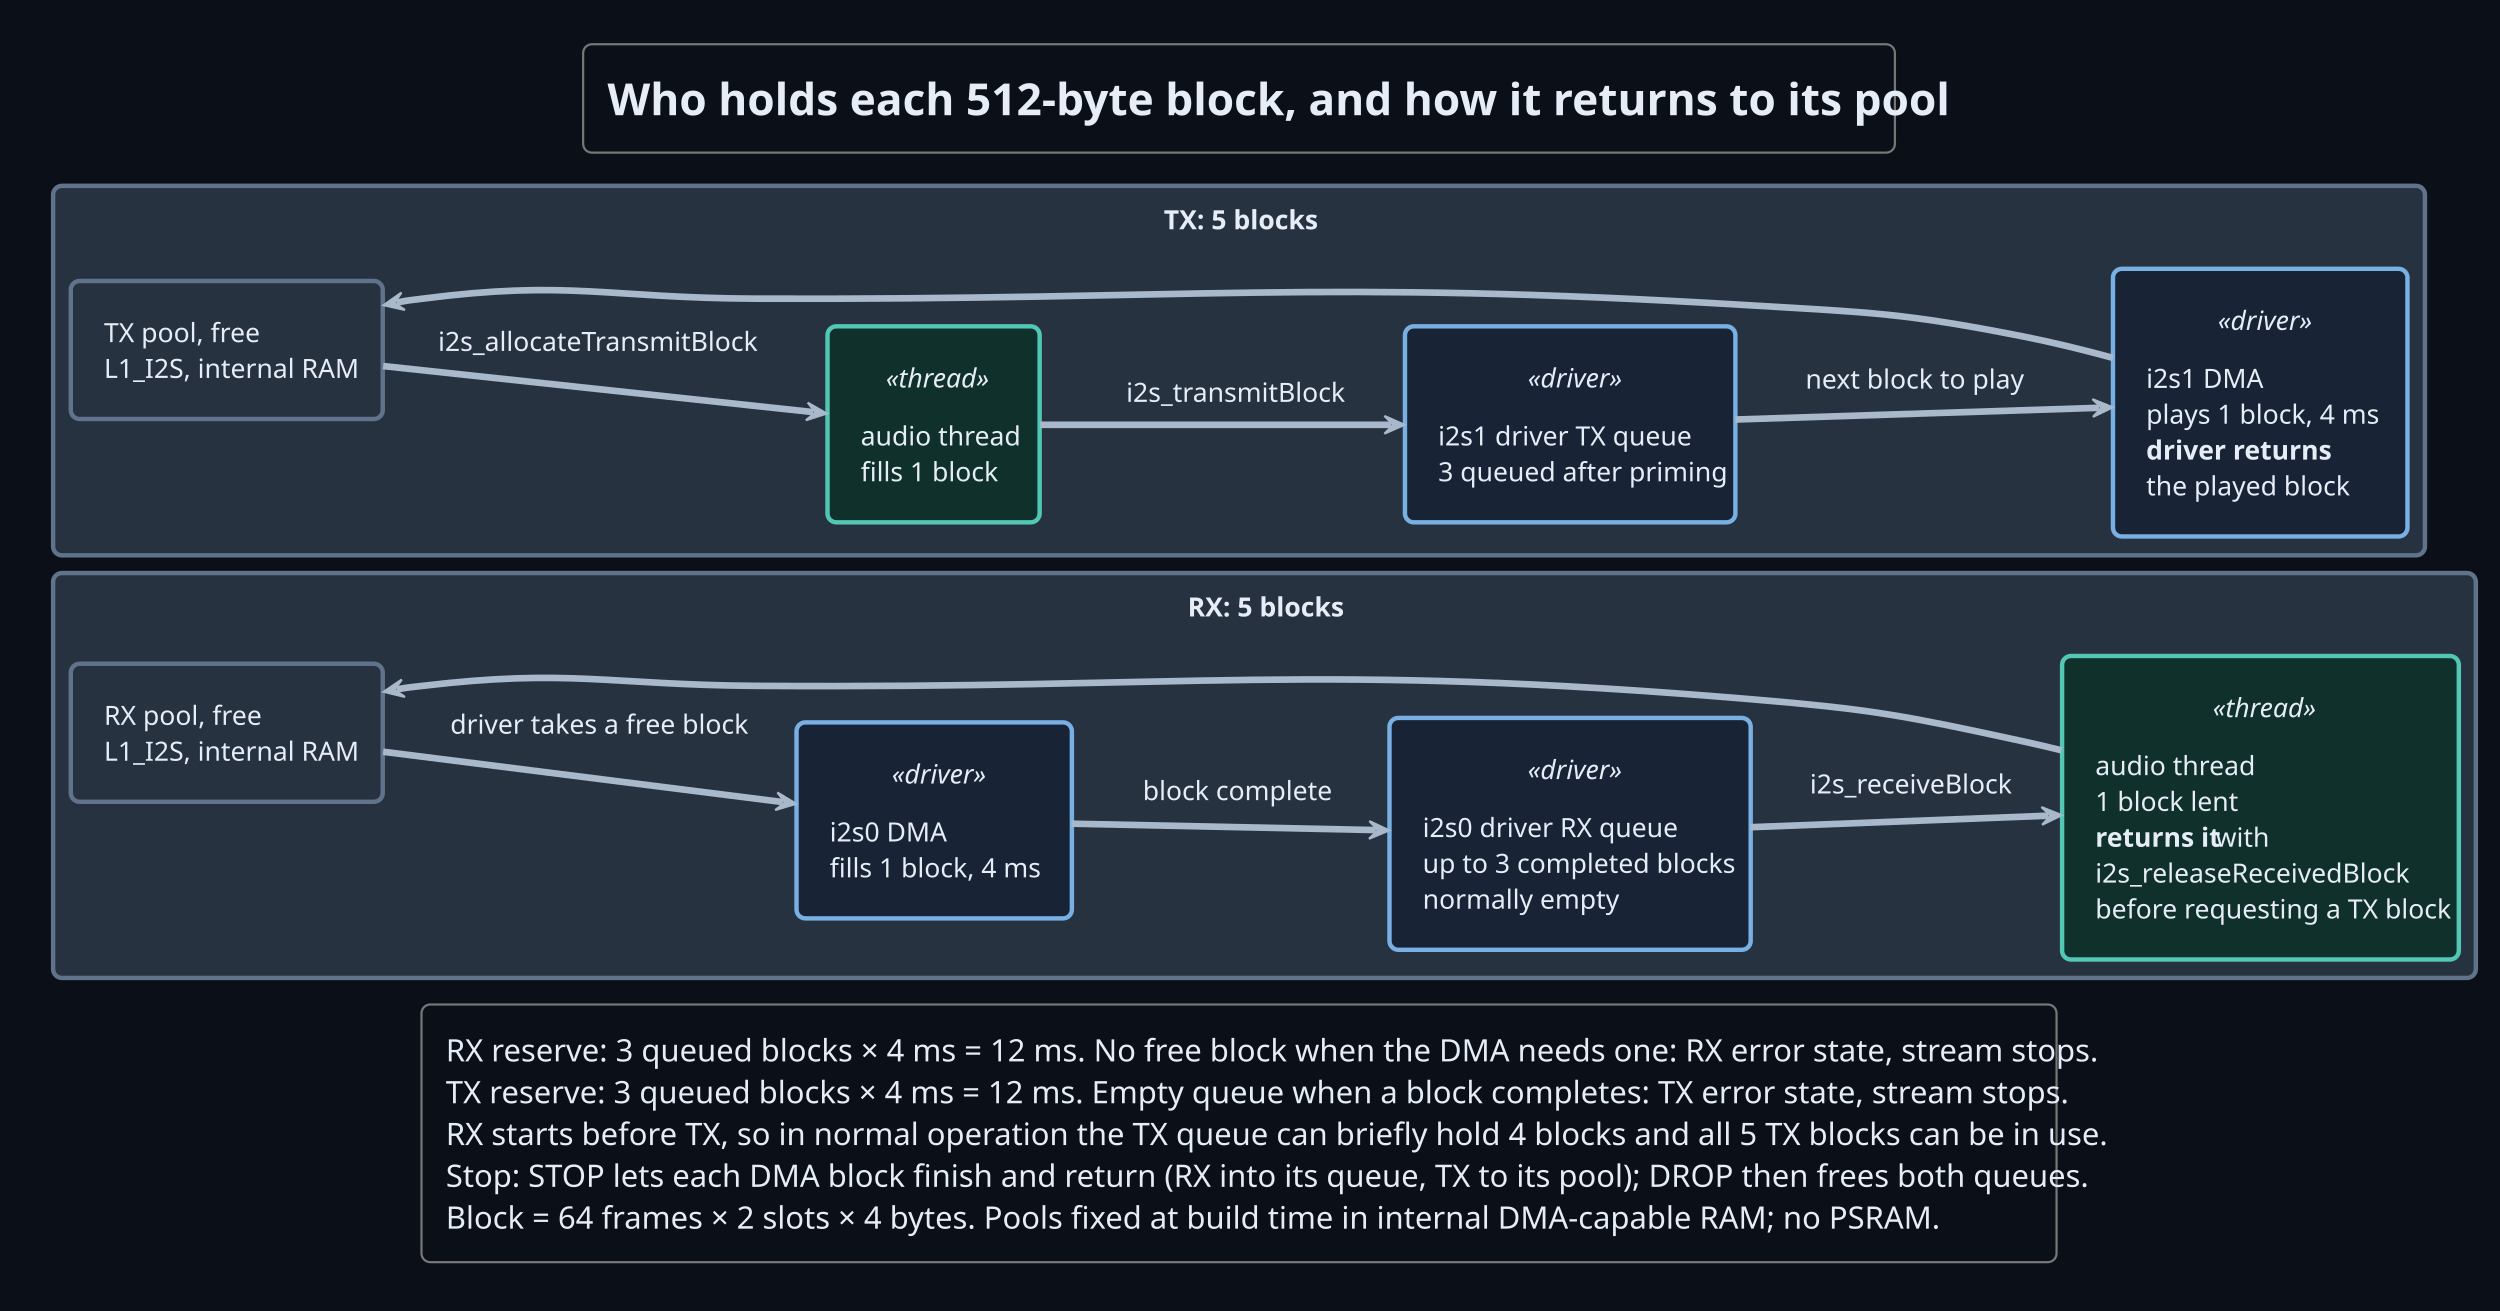
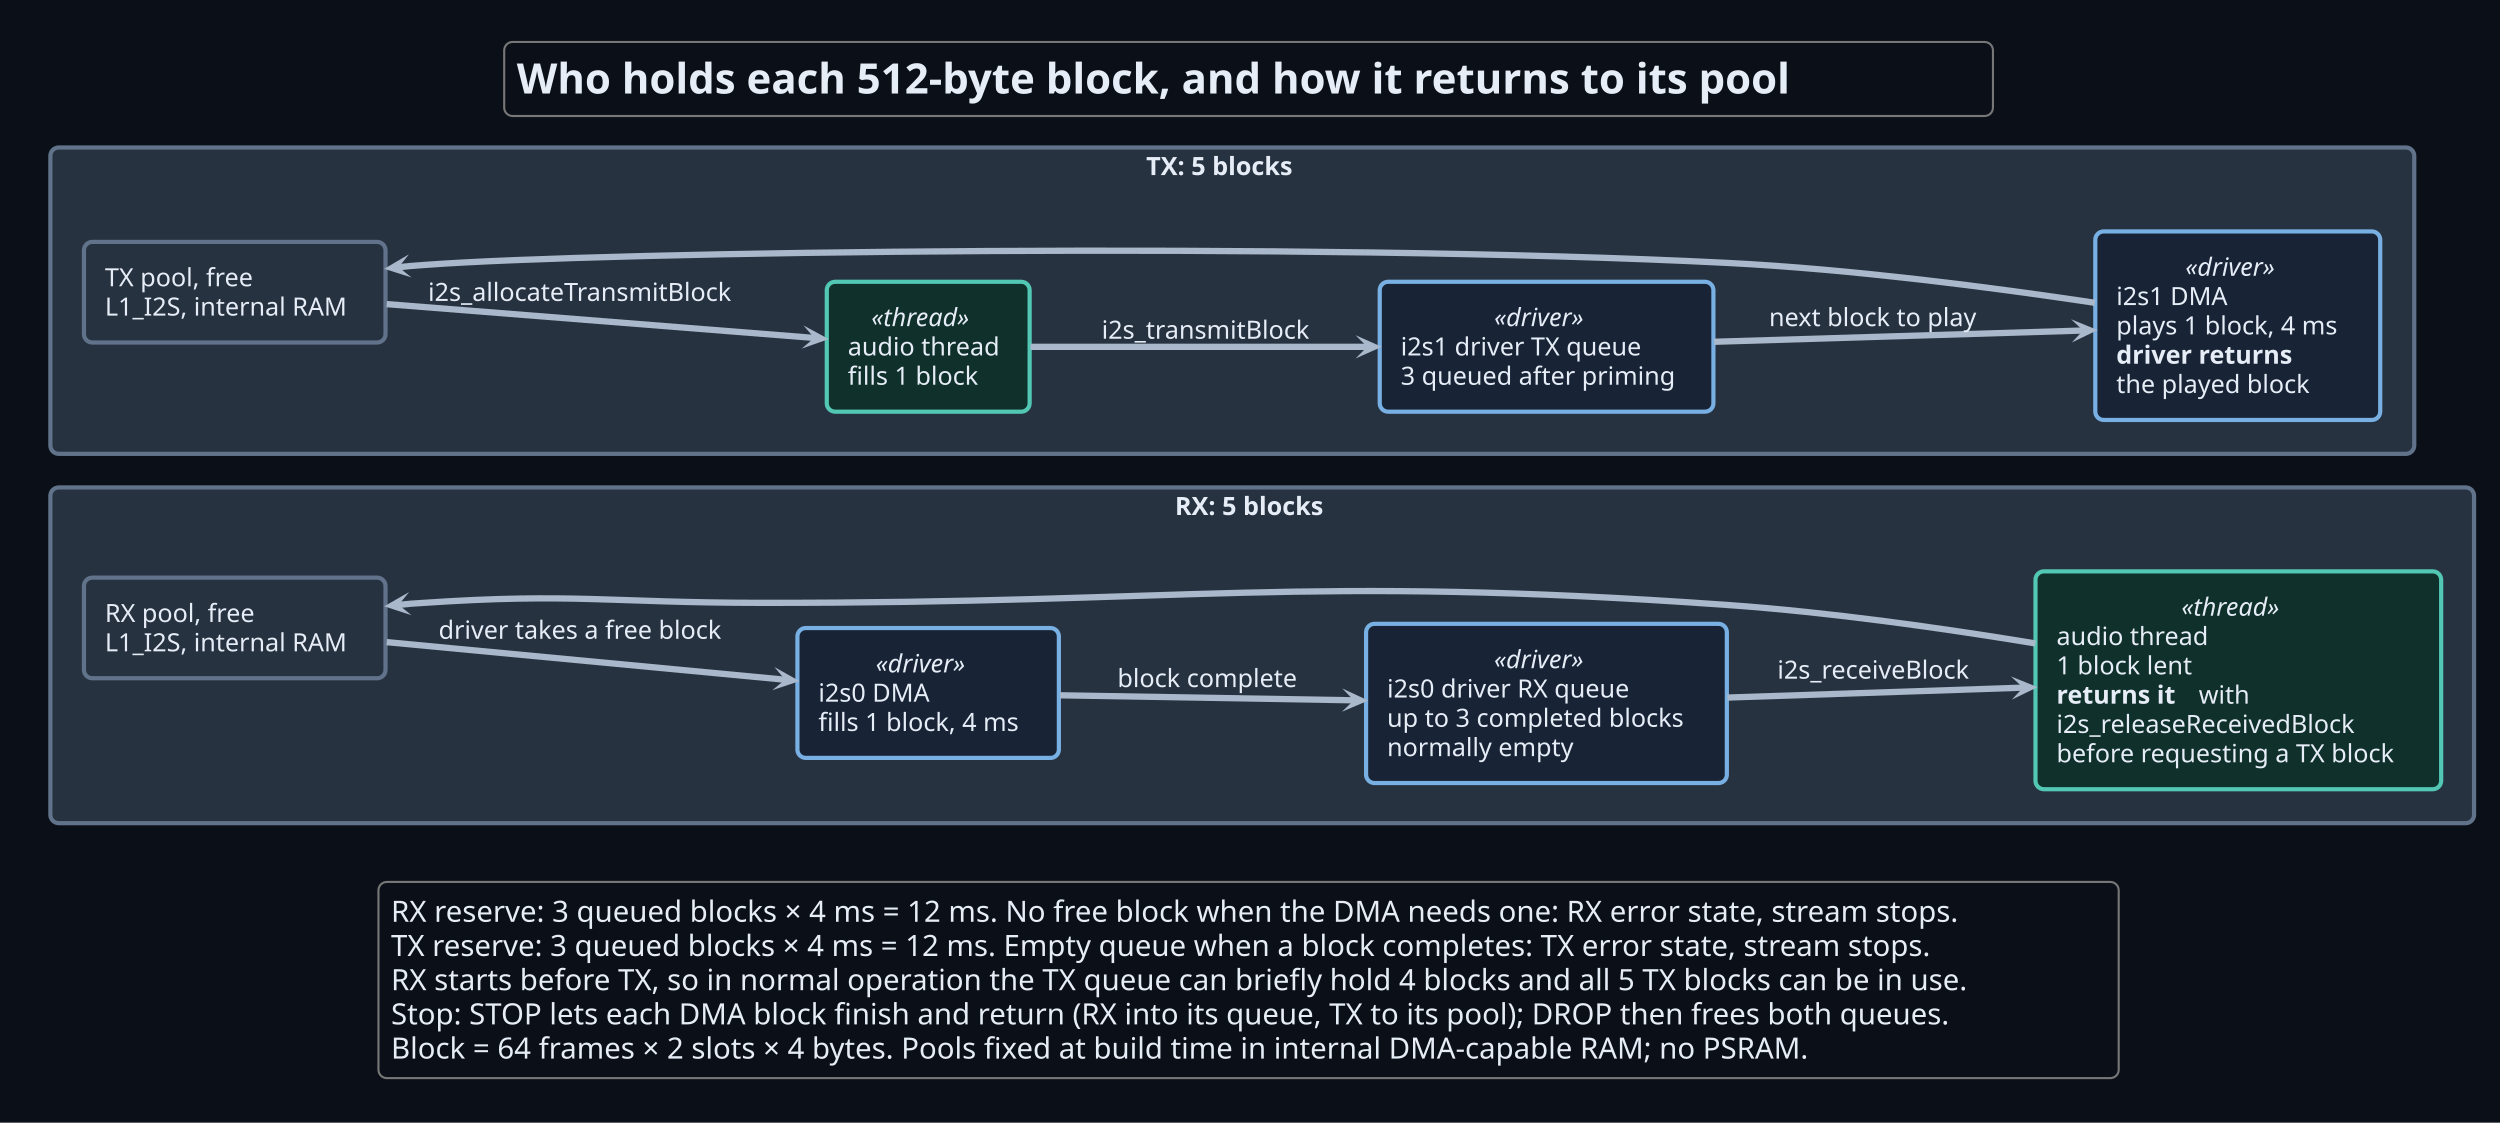
- <svg xmlns="http://www.w3.org/2000/svg" contentStyleType="text/css" data-diagram-type="DESCRIPTION" height="617.708px" preserveAspectRatio="none" style="width:1177px;height:617px;background:#0B1018;" version="1.1" viewBox="0 0 1177 617" width="1177.083px" zoomAndPan="magnify">
+ <svg xmlns="http://www.w3.org/2000/svg" version="1.1" data-diagram-type="DESCRIPTION" style="width:1241px;height:557px;background:#0B1018;" width="1241.667px" height="557.292px" viewBox="0 0 1241 557" zoomAndPan="magnify" preserveAspectRatio="none" contentStyleType="text/css">
  <defs />
-   <g>
-     <rect fill="#0B1018" height="617.708" style="stroke:none;stroke-width:1.042;" width="1177.083" x="0" y="0" />
+   <g font-family="sans-serif" lengthAdjust="spacing">
+     <rect x="0" y="0" width="1241.667" height="557.292" fill="#0B1018" style="stroke:none;" />
    <g class="title" data-source-line="23">
-       <rect fill="none" height="51.033" rx="4.167" ry="4.167" style="stroke:#777777;stroke-width:1.042;" width="617.582" x="274.542" y="20.833" />
-       <text fill="#E6EDF7" font-family="sans-serif" font-size="20.833" font-weight="bold" lengthAdjust="spacing" textLength="594.665" x="286.001" y="54.224">Who holds each 512-byte block, and how it returns to its pool</text>
+       <rect x="250.281" y="20.833" width="739.022" height="36.751" fill="none" style="stroke:#777;stroke-width:1.042;" rx="4.167" ry="4.167" />
+       <text x="256.531" y="46.421" fill="#E6EDF7" font-size="20.833" textLength="726.522" font-weight="700">Who holds each 512-byte block, and how it returns to its pool</text>
    </g>
-     <g class="cluster" data-qualified-name="receiveSide" data-source-line="25" id="ent0002">
-       <rect fill="#273241" height="190.625" rx="4.167" ry="4.167" style="stroke:#61738A;stroke-width:2.083;" width="1140.625" x="25" y="269.784" />
-       <text fill="#E6EDF7" font-family="sans-serif" font-size="12.5" font-weight="bold" lengthAdjust="spacing" textLength="72.327" x="559.149" y="290.234">RX: 5 blocks</text>
+     <g class="cluster" data-qualified-name="receiveSide" id="ent0001" data-source-line="25">
+       <rect x="25" y="241.96" width="1203.125" height="166.667" fill="#273241" style="stroke:#61738A;stroke-width:2.083;" rx="4.167" ry="4.167" />
+       <text x="583.24" y="255.646" fill="#E6EDF7" font-size="12.5" textLength="86.646" font-weight="700">RX: 5 blocks</text>
    </g>
-     <g class="cluster" data-qualified-name="transmitSide" data-source-line="31" id="ent0007">
-       <rect fill="#273241" height="173.958" rx="4.167" ry="4.167" style="stroke:#61738A;stroke-width:2.083;" width="1116.667" x="25" y="87.492" />
-       <text fill="#E6EDF7" font-family="sans-serif" font-size="12.5" font-weight="bold" lengthAdjust="spacing" textLength="70.837" x="547.915" y="107.943">TX: 5 blocks</text>
+     <g class="cluster" data-qualified-name="transmitSide" id="ent0006" data-source-line="31">
+       <rect x="25" y="73.21" width="1173.438" height="152.083" fill="#273241" style="stroke:#61738A;stroke-width:2.083;" rx="4.167" ry="4.167" />
+       <text x="568.945" y="86.896" fill="#E6EDF7" font-size="12.5" textLength="85.547" font-weight="700">TX: 5 blocks</text>
    </g>
-     <g class="entity" data-qualified-name="receiveSide.receivePool" data-source-line="26" id="ent0003">
-       <rect fill="#273241" height="64.99" rx="4.167" ry="4.167" style="stroke:#61738A;stroke-width:2.083;" width="146.863" x="33.333" y="312.492" />
-       <text fill="#E6EDF7" font-family="sans-serif" font-size="12.5" lengthAdjust="spacing" textLength="70.142" x="48.958" y="341.276">RX pool, free</text>
-       <text fill="#E6EDF7" font-family="sans-serif" font-size="12.5" lengthAdjust="spacing" textLength="115.613" x="48.958" y="358.146">L1_I2S, internal RAM</text>
+     <g class="entity" data-qualified-name="receiveSide.receivePool" id="ent0002" data-source-line="26">
+       <rect x="41.667" y="286.751" width="149.697" height="49.935" fill="#273241" style="stroke:#61738A;stroke-width:2.083;" rx="4.167" ry="4.167" />
+       <text x="52.083" y="308.771" fill="#E6EDF7" font-size="12.5" textLength="80.792">RX pool, free</text>
+       <text x="52.083" y="323.322" fill="#E6EDF7" font-size="12.5" textLength="128.864">L1_I2S, internal RAM</text>
    </g>
-     <g class="entity" data-qualified-name="receiveSide.receiveDMA" data-source-line="27" id="ent0004">
-       <rect fill="#182436" height="92.277" rx="4.167" ry="4.167" style="stroke:#78B0E4;stroke-width:2.083;" width="129.639" x="375" y="340.096" />
-       <text fill="#E6EDF7" font-family="sans-serif" font-size="12.5" font-style="italic" lengthAdjust="spacing" textLength="39.929" x="419.855" y="368.88">«driver»</text>
-       <text fill="#E6EDF7" font-family="sans-serif" font-size="12.5" lengthAdjust="spacing" textLength="53.699" x="390.625" y="396.167">i2s0 DMA</text>
-       <text fill="#E6EDF7" font-family="sans-serif" font-size="12.5" lengthAdjust="spacing" textLength="98.389" x="390.625" y="413.037">fills 1 block, 4 ms</text>
+     <g class="entity" data-qualified-name="receiveSide.receiveDMA" id="ent0003" data-source-line="27">
+       <rect x="395.833" y="311.751" width="129.793" height="64.486" fill="#182436" style="stroke:#78B0E4;stroke-width:2.083;" rx="4.167" ry="4.167" />
+       <text x="434.695" y="333.771" fill="#E6EDF7" font-size="12.5" textLength="52.069" font-style="italic">«driver»</text>
+       <text x="406.25" y="348.322" fill="#E6EDF7" font-size="12.5" textLength="58.826">i2s0 DMA</text>
+       <text x="406.25" y="362.872" fill="#E6EDF7" font-size="12.5" textLength="108.96">fills 1 block, 4 ms</text>
    </g>
-     <g class="entity" data-qualified-name="receiveSide.receiveQueue" data-source-line="28" id="ent0005">
-       <rect fill="#182436" height="109.147" rx="4.167" ry="4.167" style="stroke:#78B0E4;stroke-width:2.083;" width="170.056" x="654.167" y="338.013" />
-       <text fill="#E6EDF7" font-family="sans-serif" font-size="12.5" font-style="italic" lengthAdjust="spacing" textLength="39.929" x="719.23" y="366.797">«driver»</text>
-       <text fill="#E6EDF7" font-family="sans-serif" font-size="12.5" lengthAdjust="spacing" textLength="113.831" x="669.792" y="394.084">i2s0 driver RX queue</text>
-       <text fill="#E6EDF7" font-family="sans-serif" font-size="12.5" lengthAdjust="spacing" textLength="138.806" x="669.792" y="410.954">up to 3 completed blocks</text>
-       <text fill="#E6EDF7" font-family="sans-serif" font-size="12.5" lengthAdjust="spacing" textLength="82.385" x="669.792" y="427.824">normally empty</text>
+     <g class="entity" data-qualified-name="receiveSide.receiveQueue" id="ent0004" data-source-line="28">
+       <rect x="678.125" y="309.668" width="179.085" height="79.036" fill="#182436" style="stroke:#78B0E4;stroke-width:2.083;" rx="4.167" ry="4.167" />
+       <text x="741.633" y="331.687" fill="#E6EDF7" font-size="12.5" textLength="52.069" font-style="italic">«driver»</text>
+       <text x="688.542" y="346.238" fill="#E6EDF7" font-size="12.5" textLength="130.994">i2s0 driver RX queue</text>
+       <text x="688.542" y="360.789" fill="#E6EDF7" font-size="12.5" textLength="158.252">up to 3 completed blocks</text>
+       <text x="688.542" y="375.34" fill="#E6EDF7" font-size="12.5" textLength="98.962">normally empty</text>
    </g>
-     <g class="entity" data-qualified-name="receiveSide.receiveThread" data-source-line="29" id="ent0006">
-       <rect fill="#10302B" height="142.887" rx="4.167" ry="4.167" style="stroke:#52C7B4;stroke-width:2.083;" width="186.78" x="970.833" y="308.846" />
-       <text fill="#E6EDF7" font-family="sans-serif" font-size="12.5" font-style="italic" lengthAdjust="spacing" textLength="44.922" x="1041.762" y="337.63">«thread»</text>
-       <text fill="#E6EDF7" font-family="sans-serif" font-size="12.5" lengthAdjust="spacing" textLength="68.628" x="986.458" y="364.917">audio thread</text>
-       <text fill="#E6EDF7" font-family="sans-serif" font-size="12.5" lengthAdjust="spacing" textLength="64.16" x="986.458" y="381.787">1 block lent</text>
-       <text fill="#E6EDF7" font-family="sans-serif" font-size="12.5" font-weight="bold" lengthAdjust="spacing" textLength="52.93" x="986.458" y="398.657">returns it</text>
-       <text fill="#E6EDF7" font-family="sans-serif" font-size="12.5" lengthAdjust="spacing" textLength="21.96" x="1043.136" y="398.657">with</text>
-       <text fill="#E6EDF7" font-family="sans-serif" font-size="12.5" lengthAdjust="spacing" textLength="142.542" x="986.458" y="415.527">i2s_releaseReceivedBlock</text>
-       <text fill="#E6EDF7" font-family="sans-serif" font-size="12.5" lengthAdjust="spacing" textLength="155.53" x="986.458" y="432.397">before requesting a TX block</text>
+     <g class="entity" data-qualified-name="receiveSide.receiveThread" id="ent0005" data-source-line="29">
+       <rect x="1010.417" y="283.626" width="201.375" height="108.138" fill="#10302B" style="stroke:#52C7B4;stroke-width:2.083;" rx="4.167" ry="4.167" />
+       <text x="1082.833" y="305.646" fill="#E6EDF7" font-size="12.5" textLength="56.543" font-style="italic">«thread»</text>
+       <text x="1020.833" y="320.197" fill="#E6EDF7" font-size="12.5" textLength="79.858">audio thread</text>
+       <text x="1020.833" y="334.747" fill="#E6EDF7" font-size="12.5" textLength="73.053">1 block lent</text>
+       <text x="1020.833" y="349.298" fill="#E6EDF7" font-size="12.5" textLength="66.632" font-weight="700">returns it</text>
+       <text x="1091.439" y="349.298" fill="#E6EDF7" font-size="12.5" textLength="26.52">with</text>
+       <text x="1020.833" y="363.849" fill="#E6EDF7" font-size="12.5" textLength="161.285">i2s_releaseReceivedBlock</text>
+       <text x="1020.833" y="378.4" fill="#E6EDF7" font-size="12.5" textLength="180.542">before requesting a TX block</text>
    </g>
-     <g class="entity" data-qualified-name="transmitSide.transmitPool" data-source-line="32" id="ent0008">
-       <rect fill="#273241" height="64.99" rx="4.167" ry="4.167" style="stroke:#61738A;stroke-width:2.083;" width="146.863" x="33.333" y="132.284" />
-       <text fill="#E6EDF7" font-family="sans-serif" font-size="12.5" lengthAdjust="spacing" textLength="68.652" x="48.958" y="161.068">TX pool, free</text>
-       <text fill="#E6EDF7" font-family="sans-serif" font-size="12.5" lengthAdjust="spacing" textLength="115.613" x="48.958" y="177.938">L1_I2S, internal RAM</text>
+     <g class="entity" data-qualified-name="transmitSide.transmitPool" id="ent0007" data-source-line="32">
+       <rect x="41.667" y="120.085" width="149.697" height="49.935" fill="#273241" style="stroke:#61738A;stroke-width:2.083;" rx="4.167" ry="4.167" />
+       <text x="52.083" y="142.104" fill="#E6EDF7" font-size="12.5" textLength="79.742">TX pool, free</text>
+       <text x="52.083" y="156.655" fill="#E6EDF7" font-size="12.5" textLength="128.864">L1_I2S, internal RAM</text>
    </g>
-     <g class="entity" data-qualified-name="transmitSide.transmitThread" data-source-line="33" id="ent0009">
-       <rect fill="#10302B" height="92.277" rx="4.167" ry="4.167" style="stroke:#52C7B4;stroke-width:2.083;" width="99.878" x="389.583" y="153.638" />
-       <text fill="#E6EDF7" font-family="sans-serif" font-size="12.5" font-style="italic" lengthAdjust="spacing" textLength="44.922" x="417.061" y="182.422">«thread»</text>
-       <text fill="#E6EDF7" font-family="sans-serif" font-size="12.5" lengthAdjust="spacing" textLength="68.628" x="405.208" y="209.709">audio thread</text>
-       <text fill="#E6EDF7" font-family="sans-serif" font-size="12.5" lengthAdjust="spacing" textLength="62.915" x="405.208" y="226.579">fills 1 block</text>
+     <g class="entity" data-qualified-name="transmitSide.transmitThread" id="ent0008" data-source-line="33">
+       <rect x="410.417" y="139.876" width="100.692" height="64.486" fill="#10302B" style="stroke:#52C7B4;stroke-width:2.083;" rx="4.167" ry="4.167" />
+       <text x="432.491" y="161.896" fill="#E6EDF7" font-size="12.5" textLength="56.543" font-style="italic">«thread»</text>
+       <text x="420.833" y="176.447" fill="#E6EDF7" font-size="12.5" textLength="79.858">audio thread</text>
+       <text x="420.833" y="190.997" fill="#E6EDF7" font-size="12.5" textLength="70.398">fills 1 block</text>
    </g>
-     <g class="entity" data-qualified-name="transmitSide.transmitQueue" data-source-line="34" id="ent0010">
-       <rect fill="#182436" height="92.277" rx="4.167" ry="4.167" style="stroke:#78B0E4;stroke-width:2.083;" width="155.566" x="661.458" y="153.638" />
-       <text fill="#E6EDF7" font-family="sans-serif" font-size="12.5" font-style="italic" lengthAdjust="spacing" textLength="39.929" x="719.277" y="182.422">«driver»</text>
-       <text fill="#E6EDF7" font-family="sans-serif" font-size="12.5" lengthAdjust="spacing" textLength="112.341" x="677.083" y="209.709">i2s1 driver TX queue</text>
-       <text fill="#E6EDF7" font-family="sans-serif" font-size="12.5" lengthAdjust="spacing" textLength="124.316" x="677.083" y="226.579">3 queued after priming</text>
+     <g class="entity" data-qualified-name="transmitSide.transmitQueue" id="ent0009" data-source-line="34">
+       <rect x="684.896" y="139.876" width="165.645" height="64.486" fill="#182436" style="stroke:#78B0E4;stroke-width:2.083;" rx="4.167" ry="4.167" />
+       <text x="741.684" y="161.896" fill="#E6EDF7" font-size="12.5" textLength="52.069" font-style="italic">«driver»</text>
+       <text x="695.313" y="176.447" fill="#E6EDF7" font-size="12.5" textLength="129.944">i2s1 driver TX queue</text>
+       <text x="695.313" y="190.997" fill="#E6EDF7" font-size="12.5" textLength="144.812">3 queued after priming</text>
    </g>
-     <g class="entity" data-qualified-name="transmitSide.transmitDMA" data-source-line="35" id="ent0011">
-       <rect fill="#182436" height="126.017" rx="4.167" ry="4.167" style="stroke:#78B0E4;stroke-width:2.083;" width="138.635" x="994.792" y="126.554" />
-       <text fill="#E6EDF7" font-family="sans-serif" font-size="12.5" font-style="italic" lengthAdjust="spacing" textLength="39.929" x="1044.145" y="155.339">«driver»</text>
-       <text fill="#E6EDF7" font-family="sans-serif" font-size="12.5" lengthAdjust="spacing" textLength="53.699" x="1010.417" y="182.625">i2s1 DMA</text>
-       <text fill="#E6EDF7" font-family="sans-serif" font-size="12.5" lengthAdjust="spacing" textLength="107.385" x="1010.417" y="199.495">plays 1 block, 4 ms</text>
-       <text fill="#E6EDF7" font-family="sans-serif" font-size="12.5" font-weight="bold" lengthAdjust="spacing" textLength="77.454" x="1010.417" y="216.366">driver returns</text>
-       <text fill="#E6EDF7" font-family="sans-serif" font-size="12.5" lengthAdjust="spacing" textLength="88.867" x="1010.417" y="233.236">the played block</text>
+     <g class="entity" data-qualified-name="transmitSide.transmitDMA" id="ent0010" data-source-line="35">
+       <rect x="1040.104" y="114.876" width="141.439" height="93.587" fill="#182436" style="stroke:#78B0E4;stroke-width:2.083;" rx="4.167" ry="4.167" />
+       <text x="1084.789" y="136.896" fill="#E6EDF7" font-size="12.5" textLength="52.069" font-style="italic">«driver»</text>
+       <text x="1050.521" y="151.447" fill="#E6EDF7" font-size="12.5" textLength="58.826">i2s1 DMA</text>
+       <text x="1050.521" y="165.997" fill="#E6EDF7" font-size="12.5" textLength="120.605">plays 1 block, 4 ms</text>
+       <text x="1050.521" y="180.548" fill="#E6EDF7" font-size="12.5" textLength="98.56" font-weight="700">driver returns</text>
+       <text x="1050.521" y="195.099" fill="#E6EDF7" font-size="12.5" textLength="103.717">the played block</text>
    </g>
-     <g class="link" data-entity-1="ent0003" data-entity-2="ent0004" data-link-type="dependency" id="lnk12">
-       <polygon fill="#A9B8CA" points="374.785,378.418,366.005,373.112,369.618,377.767,364.963,381.38,374.785,378.418" style="stroke:#A9B8CA;stroke-width:1.042;" />
-       <path d="M180.392,353.928 C238.482,361.246 312.957,370.628 368.584,377.637" fill="none" style="stroke:#A9B8CA;stroke-width:3.125;" />
-       <text fill="#E6EDF7" font-family="sans-serif" font-size="12.5" lengthAdjust="spacing" textLength="131.811" x="211.979" y="345.443">driver takes a free block</text>
+     <g class="link" data-entity-1="ent0002" data-entity-2="ent0003" id="lnk11" data-link-type="dependency">
+       <polygon points="395.58,337.974,386.638,332.945,390.395,337.484,385.855,341.241,395.58,337.974" fill="#A9B8CA" style="stroke:#A9B8CA;stroke-width:1.042;stroke-linejoin:miter;stroke-miterlimit:10;" />
+       <path d="M191.958,318.758 C252.696,324.49 332.527,332.023 390.395,337.484" style="stroke:#A9B8CA;stroke-width:3.125;" fill="none" />
+       <text x="217.708" y="317.104" fill="#E6EDF7" font-size="12.5" textLength="152.417">driver takes a free block</text>
    </g>
-     <g class="link" data-entity-1="ent0004" data-entity-2="ent0005" data-link-type="dependency" id="lnk13">
-       <polygon fill="#A9B8CA" points="653.992,390.934,644.706,386.572,648.784,390.825,644.531,394.903,653.992,390.934" style="stroke:#A9B8CA;stroke-width:1.042;" />
-       <path d="M504.424,387.791 C548.116,388.709 600.267,389.805 647.743,390.803" fill="none" style="stroke:#A9B8CA;stroke-width:3.125;" />
-       <text fill="#E6EDF7" font-family="sans-serif" font-size="12.5" lengthAdjust="spacing" textLength="82.629" x="538.021" y="376.693">block complete</text>
+     <g class="link" data-entity-1="ent0003" data-entity-2="ent0004" id="lnk12" data-link-type="dependency">
+       <polygon points="677.954,347.735,668.651,343.409,672.746,347.646,668.509,351.741,677.954,347.735" fill="#A9B8CA" style="stroke:#A9B8CA;stroke-width:1.042;stroke-linejoin:miter;stroke-miterlimit:10;" />
+       <path d="M526.223,345.141 C570.308,345.895 624.182,346.816 672.746,347.646" style="stroke:#A9B8CA;stroke-width:3.125;" fill="none" />
+       <text x="554.688" y="341.062" fill="#E6EDF7" font-size="12.5" textLength="95.526">block complete</text>
    </g>
-     <g class="link" data-entity-1="ent0005" data-entity-2="ent0006" data-link-type="dependency" id="lnk14">
-       <polygon fill="#A9B8CA" points="970.639,383.776,961.11,379.975,965.434,383.978,961.432,388.303,970.639,383.776" style="stroke:#A9B8CA;stroke-width:1.042;" />
-       <path d="M824.104,389.449 C869.047,387.709 918.238,385.805 964.393,384.018" fill="none" style="stroke:#A9B8CA;stroke-width:3.125;" />
-       <text fill="#E6EDF7" font-family="sans-serif" font-size="12.5" lengthAdjust="spacing" textLength="91.626" x="852.083" y="373.568">i2s_receiveBlock</text>
+     <g class="link" data-entity-1="ent0004" data-entity-2="ent0005" id="lnk13" data-link-type="dependency">
+       <polygon points="1010.164,341.143,1000.654,337.293,1004.958,341.318,1000.934,345.622,1010.164,341.143" fill="#A9B8CA" style="stroke:#A9B8CA;stroke-width:1.042;stroke-linejoin:miter;stroke-miterlimit:10;" />
+       <path d="M857.491,346.271 C904.28,344.699 956.63,342.941 1004.958,341.318" style="stroke:#A9B8CA;stroke-width:3.125;" fill="none" />
+       <text x="882.292" y="336.896" fill="#E6EDF7" font-size="12.5" textLength="103.949">i2s_receiveBlock</text>
    </g>
-     <g class="link" data-entity-1="ent0003" data-entity-2="ent0006" data-link-type="dependency" id="lnk15">
-       <polygon fill="#A9B8CA" points="180.669,325.701,190.64,328.114,185.793,324.764,189.143,319.917,180.669,325.701" style="stroke:#A9B8CA;stroke-width:1.042;" />
-       <path d="M186.817,324.577 C192.972,323.452 192.979,323.616 198.958,322.909 C268.382,314.694 286.344,322.442 356.25,322.909 C564.134,324.297 616.79,311.859 823.958,329.159 C881.378,333.953 895.777,336.718 952.083,348.95 C958.145,350.267 964.365,351.723 970.617,353.266" fill="none" style="stroke:#A9B8CA;stroke-width:3.125;" />
+     <g class="link" data-entity-1="ent0002" data-entity-2="ent0005" id="lnk14" data-link-type="dependency">
+       <polygon points="192.003,300.843,201.757,304.025,197.184,300.308,200.901,295.736,192.003,300.843" fill="#A9B8CA" style="stroke:#A9B8CA;stroke-width:1.042;stroke-linejoin:miter;stroke-miterlimit:10;" />
+       <path d="M197.184,300.308 C203.403,299.666 204.421,299.654 210.417,299.251 C284.324,294.291 303.009,299.171 377.083,299.251 C590.51,299.483 644.394,285.279 857.292,300.293 C908.041,303.872 964.047,311.777 1010.402,319.411" style="stroke:#A9B8CA;stroke-width:3.125;" fill="none" />
    </g>
-     <g class="link" data-entity-1="ent0008" data-entity-2="ent0009" data-link-type="dependency" id="lnk16">
-       <polygon fill="#A9B8CA" points="389.164,194.704,380.286,189.563,383.985,194.15,379.398,197.849,389.164,194.704" style="stroke:#A9B8CA;stroke-width:1.042;" />
-       <path d="M180.392,172.347 C243.712,179.128 327.651,188.117 382.949,194.039" fill="none" style="stroke:#A9B8CA;stroke-width:3.125;" />
-       <text fill="#E6EDF7" font-family="sans-serif" font-size="12.5" lengthAdjust="spacing" textLength="143.298" x="206.25" y="165.234">i2s_allocateTransmitBlock</text>
+     <g class="link" data-entity-1="ent0007" data-entity-2="ent0008" id="lnk15" data-link-type="dependency">
+       <polygon points="410.093,168.226,401.076,163.333,404.901,167.815,400.419,171.64,410.093,168.226" fill="#A9B8CA" style="stroke:#A9B8CA;stroke-width:1.042;stroke-linejoin:miter;stroke-miterlimit:10;" />
+       <path d="M191.958,150.961 C258.003,156.189 347.563,163.277 404.901,167.815" style="stroke:#A9B8CA;stroke-width:3.125;" fill="none" />
+       <text x="212.5" y="149.396" fill="#E6EDF7" font-size="12.5" textLength="162.793">i2s_allocateTransmitBlock</text>
    </g>
-     <g class="link" data-entity-1="ent0009" data-entity-2="ent0010" data-link-type="dependency" id="lnk17">
-       <polygon fill="#A9B8CA" points="661.177,199.992,651.802,195.825,655.969,199.992,651.802,204.159,661.177,199.992" style="stroke:#A9B8CA;stroke-width:1.042;" />
-       <path d="M489.734,199.992 C536.34,199.992 600.853,199.992 654.927,199.992" fill="none" style="stroke:#A9B8CA;stroke-width:3.125;" />
-       <text fill="#E6EDF7" font-family="sans-serif" font-size="12.5" lengthAdjust="spacing" textLength="98.12" x="530.208" y="189.193">i2s_transmitBlock</text>
+     <g class="link" data-entity-1="ent0008" data-entity-2="ent0009" id="lnk16" data-link-type="dependency">
+       <polygon points="684.614,172.168,675.239,168.001,679.406,172.168,675.239,176.335,684.614,172.168" fill="#A9B8CA" style="stroke:#A9B8CA;stroke-width:1.042;stroke-linejoin:miter;stroke-miterlimit:10;" />
+       <path d="M511.611,172.168 C558.404,172.168 624.19,172.168 679.406,172.168" style="stroke:#A9B8CA;stroke-width:3.125;" fill="none" />
+       <text x="546.875" y="168.146" fill="#E6EDF7" font-size="12.5" textLength="110.681">i2s_transmitBlock</text>
    </g>
-     <g class="link" data-entity-1="ent0010" data-entity-2="ent0011" data-link-type="dependency" id="lnk18">
-       <polygon fill="#A9B8CA" points="994.631,191.781,985.127,187.919,989.426,191.949,985.396,196.248,994.631,191.781" style="stroke:#A9B8CA;stroke-width:1.042;" />
-       <path d="M817.04,197.51 C871.046,195.768 936.375,193.661 988.385,191.983" fill="none" style="stroke:#A9B8CA;stroke-width:3.125;" />
-       <text fill="#E6EDF7" font-family="sans-serif" font-size="12.5" lengthAdjust="spacing" textLength="95.361" x="850" y="182.943">next block to play</text>
+     <g class="link" data-entity-1="ent0009" data-entity-2="ent0010" id="lnk17" data-link-type="dependency">
+       <polygon points="1039.983,163.886,1030.485,160.007,1034.777,164.045,1030.739,168.337,1039.983,163.886" fill="#A9B8CA" style="stroke:#A9B8CA;stroke-width:1.042;stroke-linejoin:miter;stroke-miterlimit:10;" />
+       <path d="M850.897,169.66 C908.664,167.896 979.928,165.72 1034.777,164.045" style="stroke:#A9B8CA;stroke-width:3.125;" fill="none" />
+       <text x="878.125" y="161.896" fill="#E6EDF7" font-size="12.5" textLength="112.012">next block to play</text>
    </g>
-     <g class="link" data-entity-1="ent0008" data-entity-2="ent0011" data-link-type="dependency" id="lnk19">
-       <polygon fill="#A9B8CA" points="180.615,143.677,190.625,145.926,185.723,142.656,188.992,137.754,180.615,143.677" style="stroke:#A9B8CA;stroke-width:1.042;" />
-       <path d="M186.744,142.452 C192.911,141.22 192.954,141.393 198.958,140.617 C268.289,131.657 286.343,140.383 356.25,140.617 C564.124,141.311 616.457,131.275 823.958,143.742 C881.167,147.179 895.846,147.279 952.083,158.325 C966.024,161.063 980.765,164.686 994.79,168.493" fill="none" style="stroke:#A9B8CA;stroke-width:3.125;" />
+     <g class="link" data-entity-1="ent0007" data-entity-2="ent0010" id="lnk18" data-link-type="dependency">
+       <polygon points="191.991,133.304,201.775,136.391,197.166,132.719,200.838,128.111,191.991,133.304" fill="#A9B8CA" style="stroke:#A9B8CA;stroke-width:1.042;stroke-linejoin:miter;stroke-miterlimit:10;" />
+       <path d="M197.166,132.719 C203.387,132.016 204.415,131.996 210.417,131.543 C299.371,124.829 650.682,120.117 857.292,130.501 C919.299,133.618 989.331,142.726 1039.902,150.311" style="stroke:#A9B8CA;stroke-width:3.125;" fill="none" />
    </g>
    <g class="legend" data-source-line="45">
-       <rect fill="none" height="121.326" rx="4.167" ry="4.167" style="stroke:#777777;stroke-width:1.042;" width="769.786" x="198.441" y="472.909" />
-       <text fill="#E6EDF7" font-family="sans-serif" font-size="14.583" lengthAdjust="spacing" textLength="746.869" x="209.899" y="499.719">RX reserve: 3 queued blocks × 4 ms = 12 ms. No free block when the DMA needs one: RX error state, stream stops.</text>
-       <text fill="#E6EDF7" font-family="sans-serif" font-size="14.583" lengthAdjust="spacing" textLength="731.744" x="209.899" y="519.401">TX reserve: 3 queued blocks × 4 ms = 12 ms. Empty queue when a block completes: TX error state, stream stops.</text>
-       <text fill="#E6EDF7" font-family="sans-serif" font-size="14.583" lengthAdjust="spacing" textLength="742.397" x="209.899" y="539.083">RX starts before TX, so in normal operation the TX queue can briefly hold 4 blocks and all 5 TX blocks can be in use.</text>
-       <text fill="#E6EDF7" font-family="sans-serif" font-size="14.583" lengthAdjust="spacing" textLength="733.083" x="209.899" y="558.765">Stop: STOP lets each DMA block finish and return (RX into its queue, TX to its pool); DROP then frees both queues.</text>
-       <text fill="#E6EDF7" font-family="sans-serif" font-size="14.583" lengthAdjust="spacing" textLength="676.088" x="209.899" y="578.447">Block = 64 frames × 2 slots × 4 bytes. Pools fixed at build time in internal DMA-capable RAM; no PSRAM.</text>
+       <rect x="187.862" y="437.793" width="863.859" height="97.38" fill="none" style="stroke:#777;stroke-width:1.042;" rx="4.167" ry="4.167" />
+       <text x="194.112" y="457.58" fill="#E6EDF7" font-size="14.583" textLength="851.359">RX reserve: 3 queued blocks × 4 ms = 12 ms. No free block when the DMA needs one: RX error state, stream stops.</text>
+       <text x="194.112" y="474.555" fill="#E6EDF7" font-size="14.583" textLength="839.197">TX reserve: 3 queued blocks × 4 ms = 12 ms. Empty queue when a block completes: TX error state, stream stops.</text>
+       <text x="194.112" y="491.531" fill="#E6EDF7" font-size="14.583" textLength="849.885">RX starts before TX, so in normal operation the TX queue can briefly hold 4 blocks and all 5 TX blocks can be in use.</text>
+       <text x="194.112" y="508.507" fill="#E6EDF7" font-size="14.583" textLength="836.413">Stop: STOP lets each DMA block finish and return (RX into its queue, TX to its pool); DROP then frees both queues.</text>
+       <text x="194.112" y="525.483" fill="#E6EDF7" font-size="14.583" textLength="770.396">Block = 64 frames × 2 slots × 4 bytes. Pools fixed at build time in internal DMA-capable RAM; no PSRAM.</text>
    </g>
  </g>
</svg>
